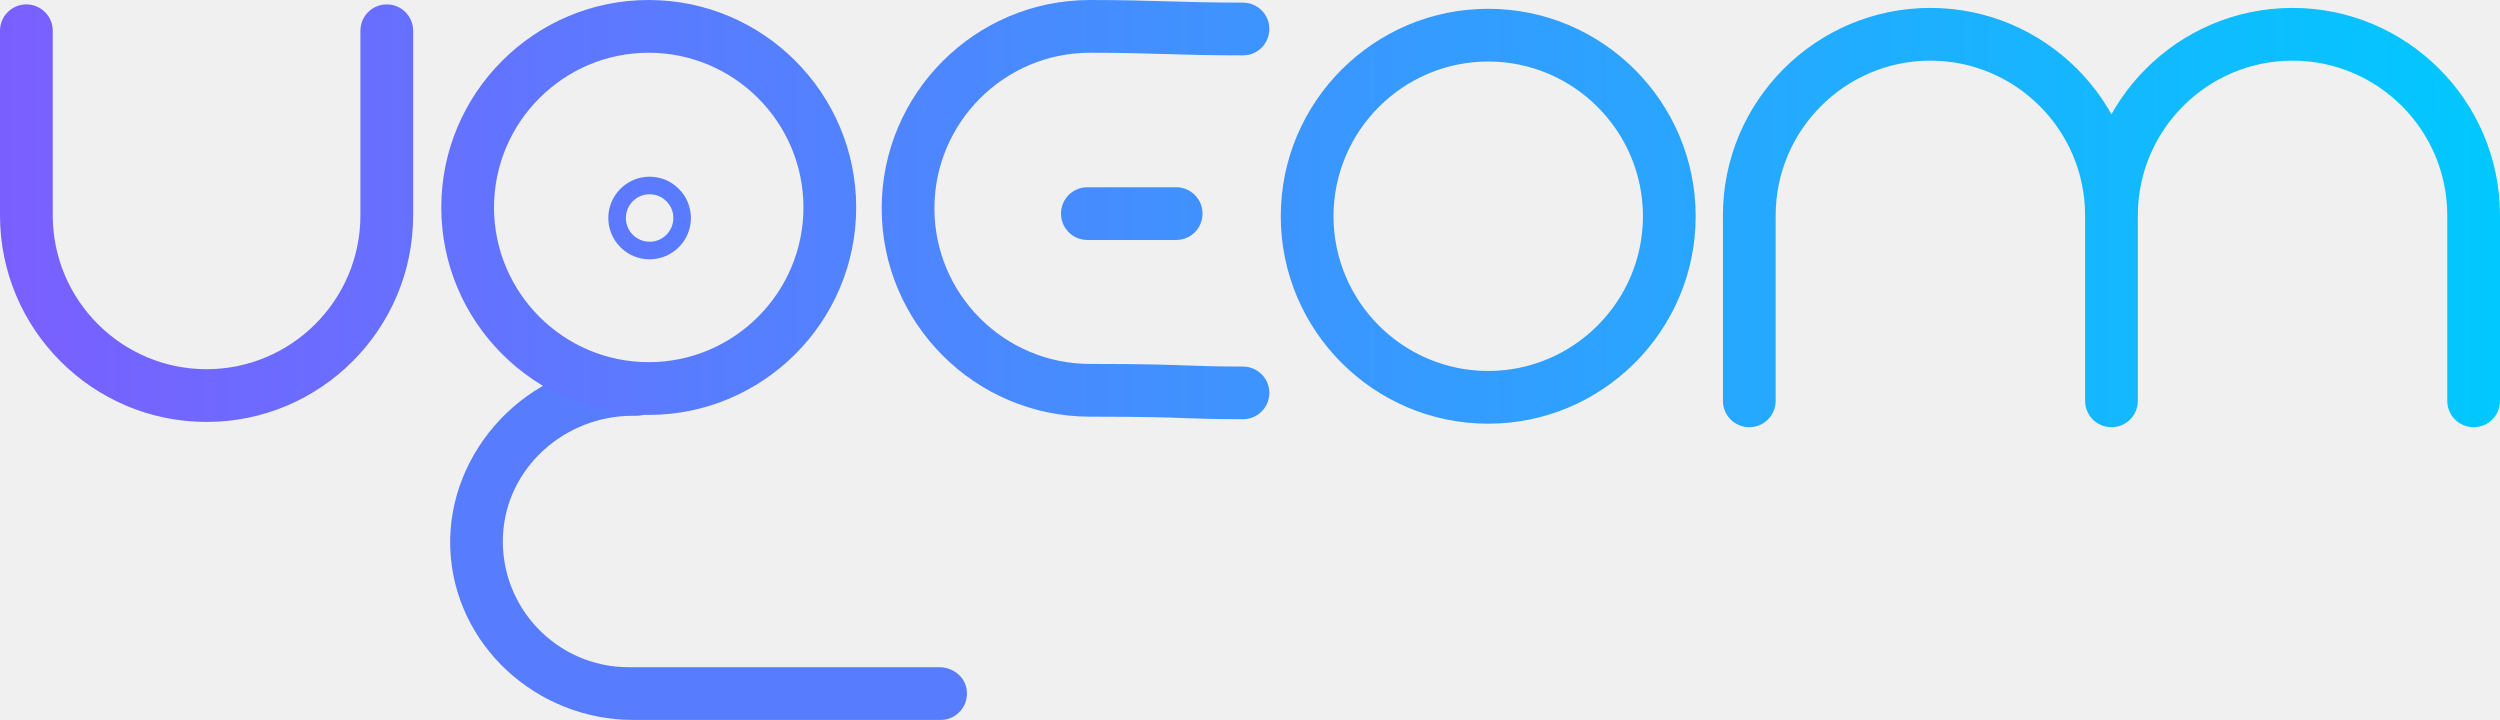
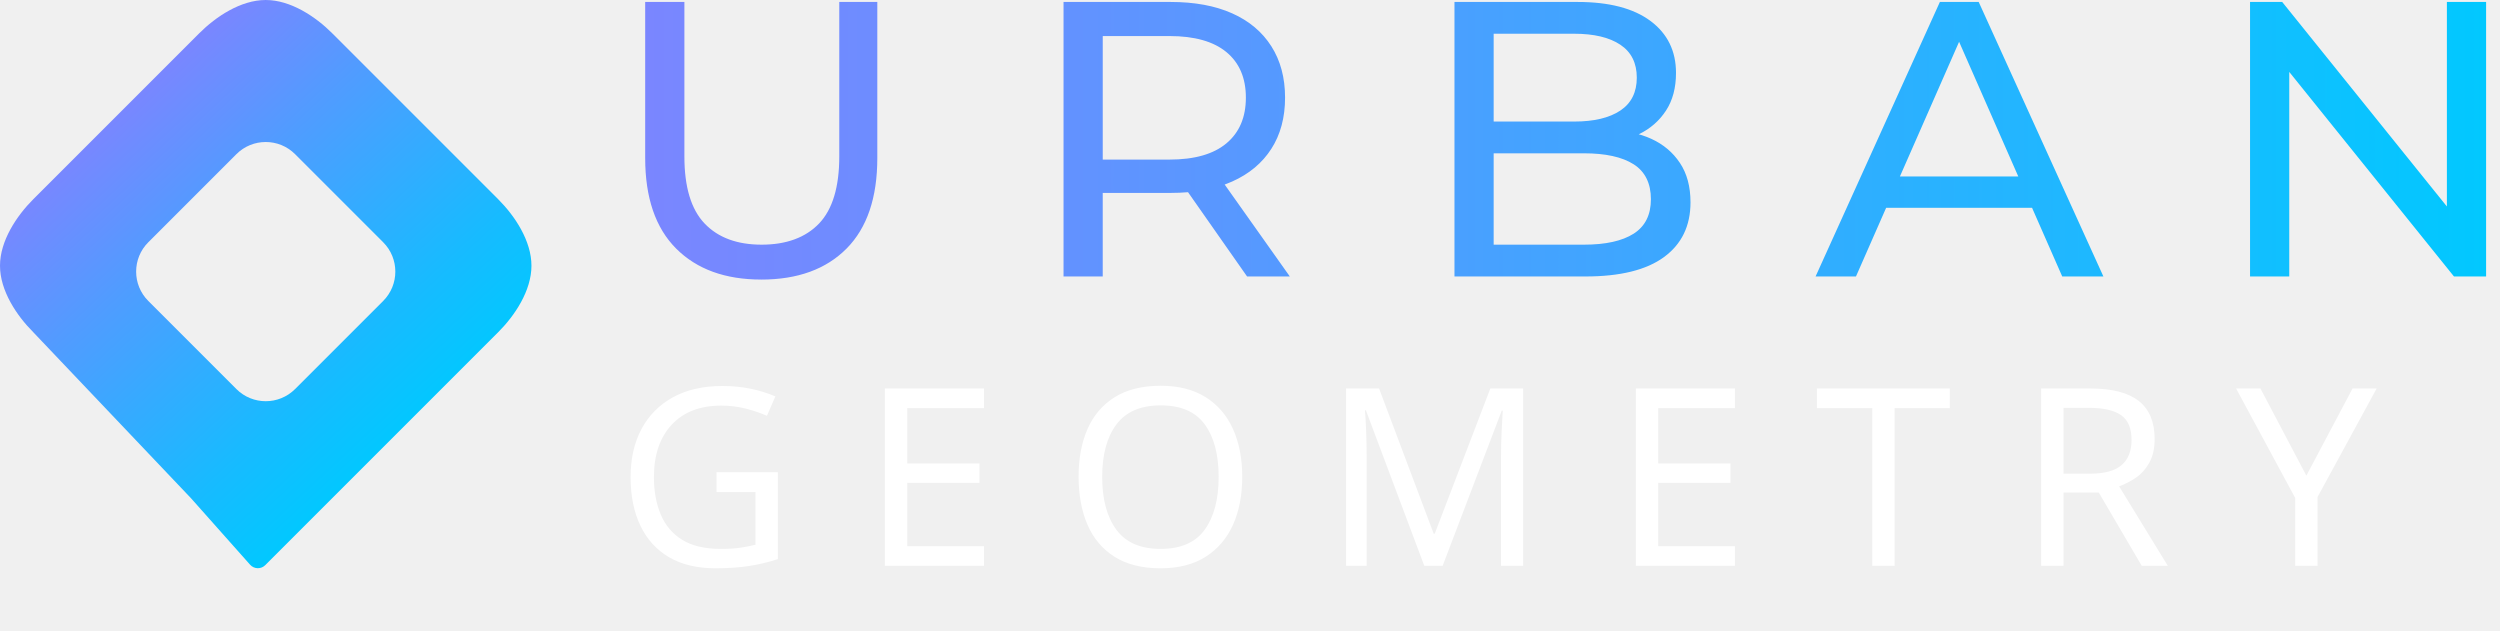
- <svg xmlns="http://www.w3.org/2000/svg" id="Layer_2" data-name="Layer 2" viewBox="0 0 284.4 81.9">
+ <svg xmlns="http://www.w3.org/2000/svg" id="Layer_2" data-name="Layer 2" viewBox="0 0 1505.31 379.41">
  <defs>
    <style>
      .cls-1 {
-         fill: #577dfe;
-         fill-rule: evenodd;
+         fill: url(#linear-gradient-2);
      }

-       .cls-2 {
+       .cls-2, .cls-3 {
+         fill: #fff;
+       }
+ 
+       .cls-4 {
+         mask: url(#mask);
+       }
+ 
+       .cls-5, .cls-3 {
+         isolation: isolate;
+       }
+ 
+       .cls-3 {
+         font-family: Montserrat-Thin, Montserrat;
+         font-size: 149.53px;
+         font-variation-settings: 'wght' 100;
+         font-weight: 200;
+         letter-spacing: .26em;
+       }
+ 
+       .cls-6 {
        fill: url(#linear-gradient);
      }
    </style>
-     <linearGradient id="linear-gradient" x1="0" y1="24.3" x2="284.4" y2="24.3" gradientUnits="userSpaceOnUse">
-       <stop offset="0" stop-color="#7a5fff" />
+     <mask id="mask" x="-90" y="-90" width="500" height="500" maskUnits="userSpaceOnUse">
+       <g id="holeMask">
+         <rect class="cls-2" x="-90" y="-90" width="500" height="500" />
+         <rect x="97.5" y="101.04" width="125" height="125" rx="25" ry="25" transform="translate(-68.77 161.04) rotate(-45)" />
+       </g>
+     </mask>
+     <linearGradient id="linear-gradient" x1="71.53" y1="65.13" x2="249.79" y2="256.29" gradientUnits="userSpaceOnUse">
+       <stop offset="0" stop-color="#78f" />
+       <stop offset="0" stop-color="#7a86ff" />
+       <stop offset=".31" stop-color="#509cff" />
+       <stop offset=".78" stop-color="#17bbff" />
+       <stop offset="1" stop-color="#01c8ff" />
+     </linearGradient>
+     <linearGradient id="linear-gradient-2" x1="388.47" y1="84.76" x2="1496.93" y2="84.76" gradientUnits="userSpaceOnUse">
+       <stop offset="0" stop-color="#78f" />
+       <stop offset="0" stop-color="#7a86ff" />
+       <stop offset=".2" stop-color="#6690ff" />
+       <stop offset=".61" stop-color="#35abff" />
      <stop offset="1" stop-color="#01c8ff" />
    </linearGradient>
  </defs>
  <g id="Layer_1-2" data-name="Layer 1">
-     <path class="cls-1" d="M107,81.9h-34.96c-11.02,0-20.43-8.55-20.82-19.56s8.85-21.04,20.29-21.04h.76c1.47,0,2.83.99,3.09,2.44.35,1.9-1.11,3.56-2.95,3.56h-.45c-7.71,0-14.38,5.91-14.74,13.62-.38,8.19,6.17,14.98,14.28,14.98h35.36c1.47,0,2.83.99,3.09,2.44.35,1.9-1.11,3.56-2.95,3.56Z" />
-     <path class="cls-2" d="M73.9,29.5c-2.59,0-4.7-2.11-4.7-4.7s2.11-4.7,4.7-4.7,4.7,2.11,4.7,4.7-2.11,4.7-4.7,4.7ZM73.9,22.1c-1.49,0-2.7,1.21-2.7,2.7s1.21,2.7,2.7,2.7,2.7-1.21,2.7-2.7-1.21-2.7-2.7-2.7ZM144.4,44.7c0-1.66-1.34-3-3-3-3.02,0-4.5-.06-6.21-.12-2.22-.08-4.74-.18-11.19-.18-9.76,0-17.7-7.94-17.7-17.7s7.94-17.7,17.7-17.7c3.44,0,5.92.07,8.55.15,2.58.08,5.25.15,8.85.15,1.66,0,3-1.34,3-3s-1.34-3-3-3c-3.52,0-6.14-.08-8.68-.15-2.55-.07-5.19-.15-8.72-.15-13.07,0-23.7,10.63-23.7,23.7s10.63,23.7,23.7,23.7c6.33,0,8.79.09,10.96.17,1.7.06,3.31.12,6.44.12,1.66,0,3-1.34,3-3ZM169.3,48.2c-13.01,0-23.6-10.59-23.6-23.6S156.29,1,169.3,1s23.6,10.59,23.6,23.6-10.59,23.6-23.6,23.6ZM169.3,7c-9.7,0-17.6,7.9-17.6,17.6s7.9,17.6,17.6,17.6,17.6-7.9,17.6-17.6-7.9-17.6-17.6-17.6ZM284.4,45.6v-21.1c0-13.01-10.59-23.6-23.6-23.6s-23.6,10.59-23.6,23.6v21.1c0,1.66,1.34,3,3,3s3-1.34,3-3v-21.1c0-9.7,7.9-17.6,17.6-17.6s17.6,7.9,17.6,17.6v21.1c0,1.66,1.34,3,3,3s3-1.34,3-3ZM243.2,45.6v-21.1c0-13.01-10.59-23.6-23.6-23.6s-23.6,10.59-23.6,23.6v21.1c0,1.66,1.34,3,3,3s3-1.34,3-3v-21.1c0-9.7,7.9-17.6,17.6-17.6s17.6,7.9,17.6,17.6v21.1c0,1.66,1.34,3,3,3s3-1.34,3-3ZM47,24.5V3.5c0-1.66-1.34-3-3-3s-3,1.34-3,3v21c0,9.65-7.85,17.5-17.5,17.5S6,34.15,6,24.5V3.5c0-1.66-1.34-3-3-3S0,1.84,0,3.5v21c0,12.96,10.54,23.5,23.5,23.5s23.5-10.54,23.5-23.5ZM136.8,24.3c0-1.66-1.34-3-3-3h-10.1c-1.66,0-3,1.34-3,3s1.34,3,3,3h10.1c1.66,0,3-1.34,3-3ZM73.8,47.2c-13.01,0-23.6-10.59-23.6-23.6S60.79,0,73.8,0s23.6,10.59,23.6,23.6-10.59,23.6-23.6,23.6ZM73.8,6c-9.7,0-17.6,7.9-17.6,17.6s7.9,17.6,17.6,17.6,17.6-7.9,17.6-17.6-7.9-17.6-17.6-17.6Z" />
+     <g class="cls-4">
+       <path class="cls-6" d="M160,0c15,0,30,10,40,20l100,100c10,10,20,25,20,40s-10,30-20,40l-100,100-40.3,40.3c-2.55,2.55-6.71,2.42-9.11-.27l-35.59-40.04L20,200C10,190,0,175,0,160s10-30,20-40L120,20C130,10,145,0,160,0Z" />
+     </g>
+     <g id="Layer_1-2" data-name="Layer 1-2">
+       <path class="cls-1" d="M458.36,168.33c-21.72,0-38.8-6.22-51.23-18.65-12.43-12.43-18.65-30.61-18.65-54.54V1.18h23.61v93.02c0,18.42,4.05,31.87,12.16,40.37,8.11,8.5,19.56,12.75,34.35,12.75s26.48-4.25,34.59-12.75c8.11-8.5,12.16-21.96,12.16-40.37V1.18h22.9v93.97c0,23.92-6.18,42.1-18.53,54.54-12.36,12.43-29.47,18.65-51.35,18.65ZM640.38,166.45V1.18h64.45c14.48,0,26.84,2.28,37.07,6.85,10.23,4.56,18.1,11.18,23.61,19.83,5.51,8.66,8.26,18.97,8.26,30.93s-2.75,22.23-8.26,30.81c-5.51,8.58-13.38,15.15-23.61,19.71s-22.59,6.85-37.07,6.85h-51.47l10.62-10.86v61.15h-23.61ZM663.99,107.66l-10.62-11.57h50.76c15.11,0,26.56-3.27,34.35-9.8,7.79-6.53,11.69-15.7,11.69-27.51s-3.9-20.93-11.69-27.39c-7.79-6.45-19.24-9.68-34.35-9.68h-50.76l10.62-11.8v97.74ZM750.88,166.45l-42.02-59.97h25.26l42.5,59.97h-25.73ZM875.77,166.45V1.18h74.13c19.04,0,33.68,3.82,43.91,11.45,10.23,7.63,15.35,18.06,15.35,31.28,0,8.97-2.01,16.53-6.02,22.67-4.01,6.14-9.4,10.86-16.17,14.17-6.77,3.31-14.09,4.96-21.96,4.96l4.25-7.08c9.44,0,17.79,1.65,25.03,4.96,7.24,3.31,12.99,8.15,17.23,14.52,4.25,6.37,6.37,14.28,6.37,23.73,0,14.17-5.31,25.14-15.94,32.94-10.62,7.79-26.4,11.69-47.34,11.69h-78.86ZM899.38,147.32h54.3c13.06,0,23.06-2.2,29.98-6.61,6.93-4.41,10.39-11.33,10.39-20.78s-3.46-16.61-10.39-21.01c-6.93-4.41-16.92-6.61-29.98-6.61h-56.43v-19.12h50.52c11.96,0,21.25-2.2,27.86-6.61,6.61-4.41,9.92-11.02,9.92-19.83s-3.31-15.42-9.92-19.83c-6.61-4.41-15.9-6.61-27.86-6.61h-48.4v127.02ZM1093.21,166.45L1168.05,1.18h23.37l75.08,165.27h-24.79l-66.81-152.04h9.44l-66.81,152.04h-24.32ZM1125.09,125.13l6.37-18.89h93.02l6.85,18.89h-106.24,0ZM1354.81,166.45V1.18h19.36l109.31,135.75h-10.15V1.18h23.61v165.27h-19.36l-109.31-135.75h10.15v135.75h-23.61Z" />
+       <g class="cls-5">
+         <text class="cls-3" transform="translate(370.57 340.68)">
+           <tspan x="0" y="0">GEOMETRY</tspan>
+         </text>
+       </g>
+     </g>
  </g>
</svg>
